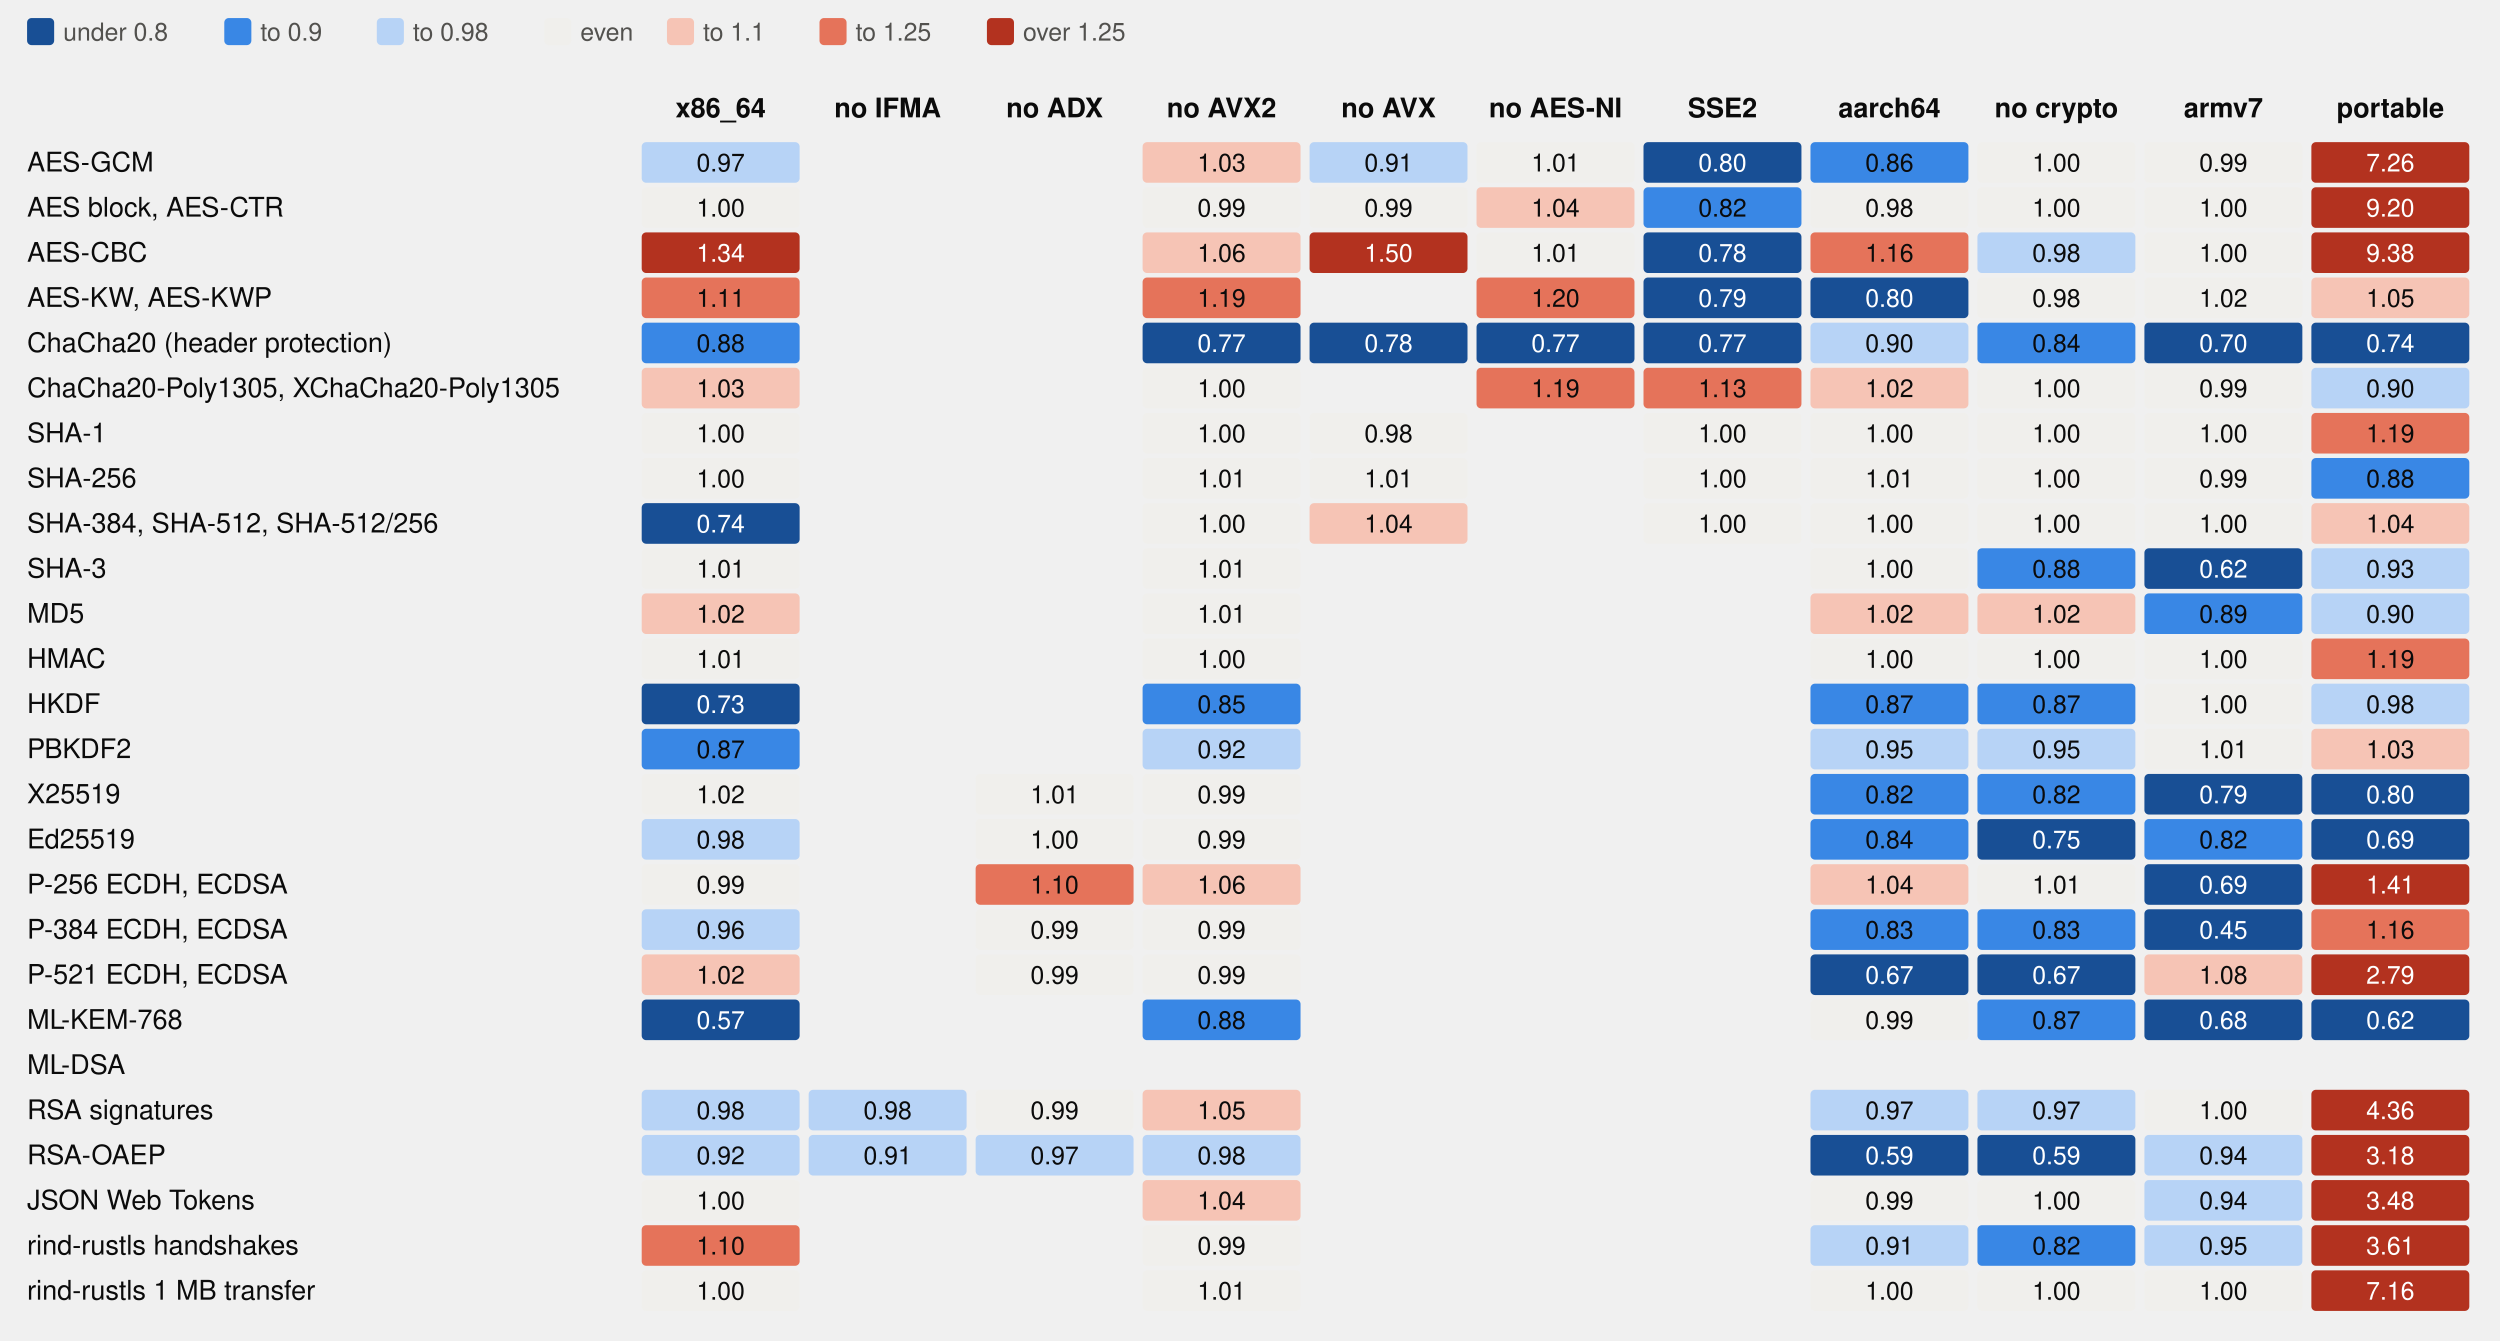
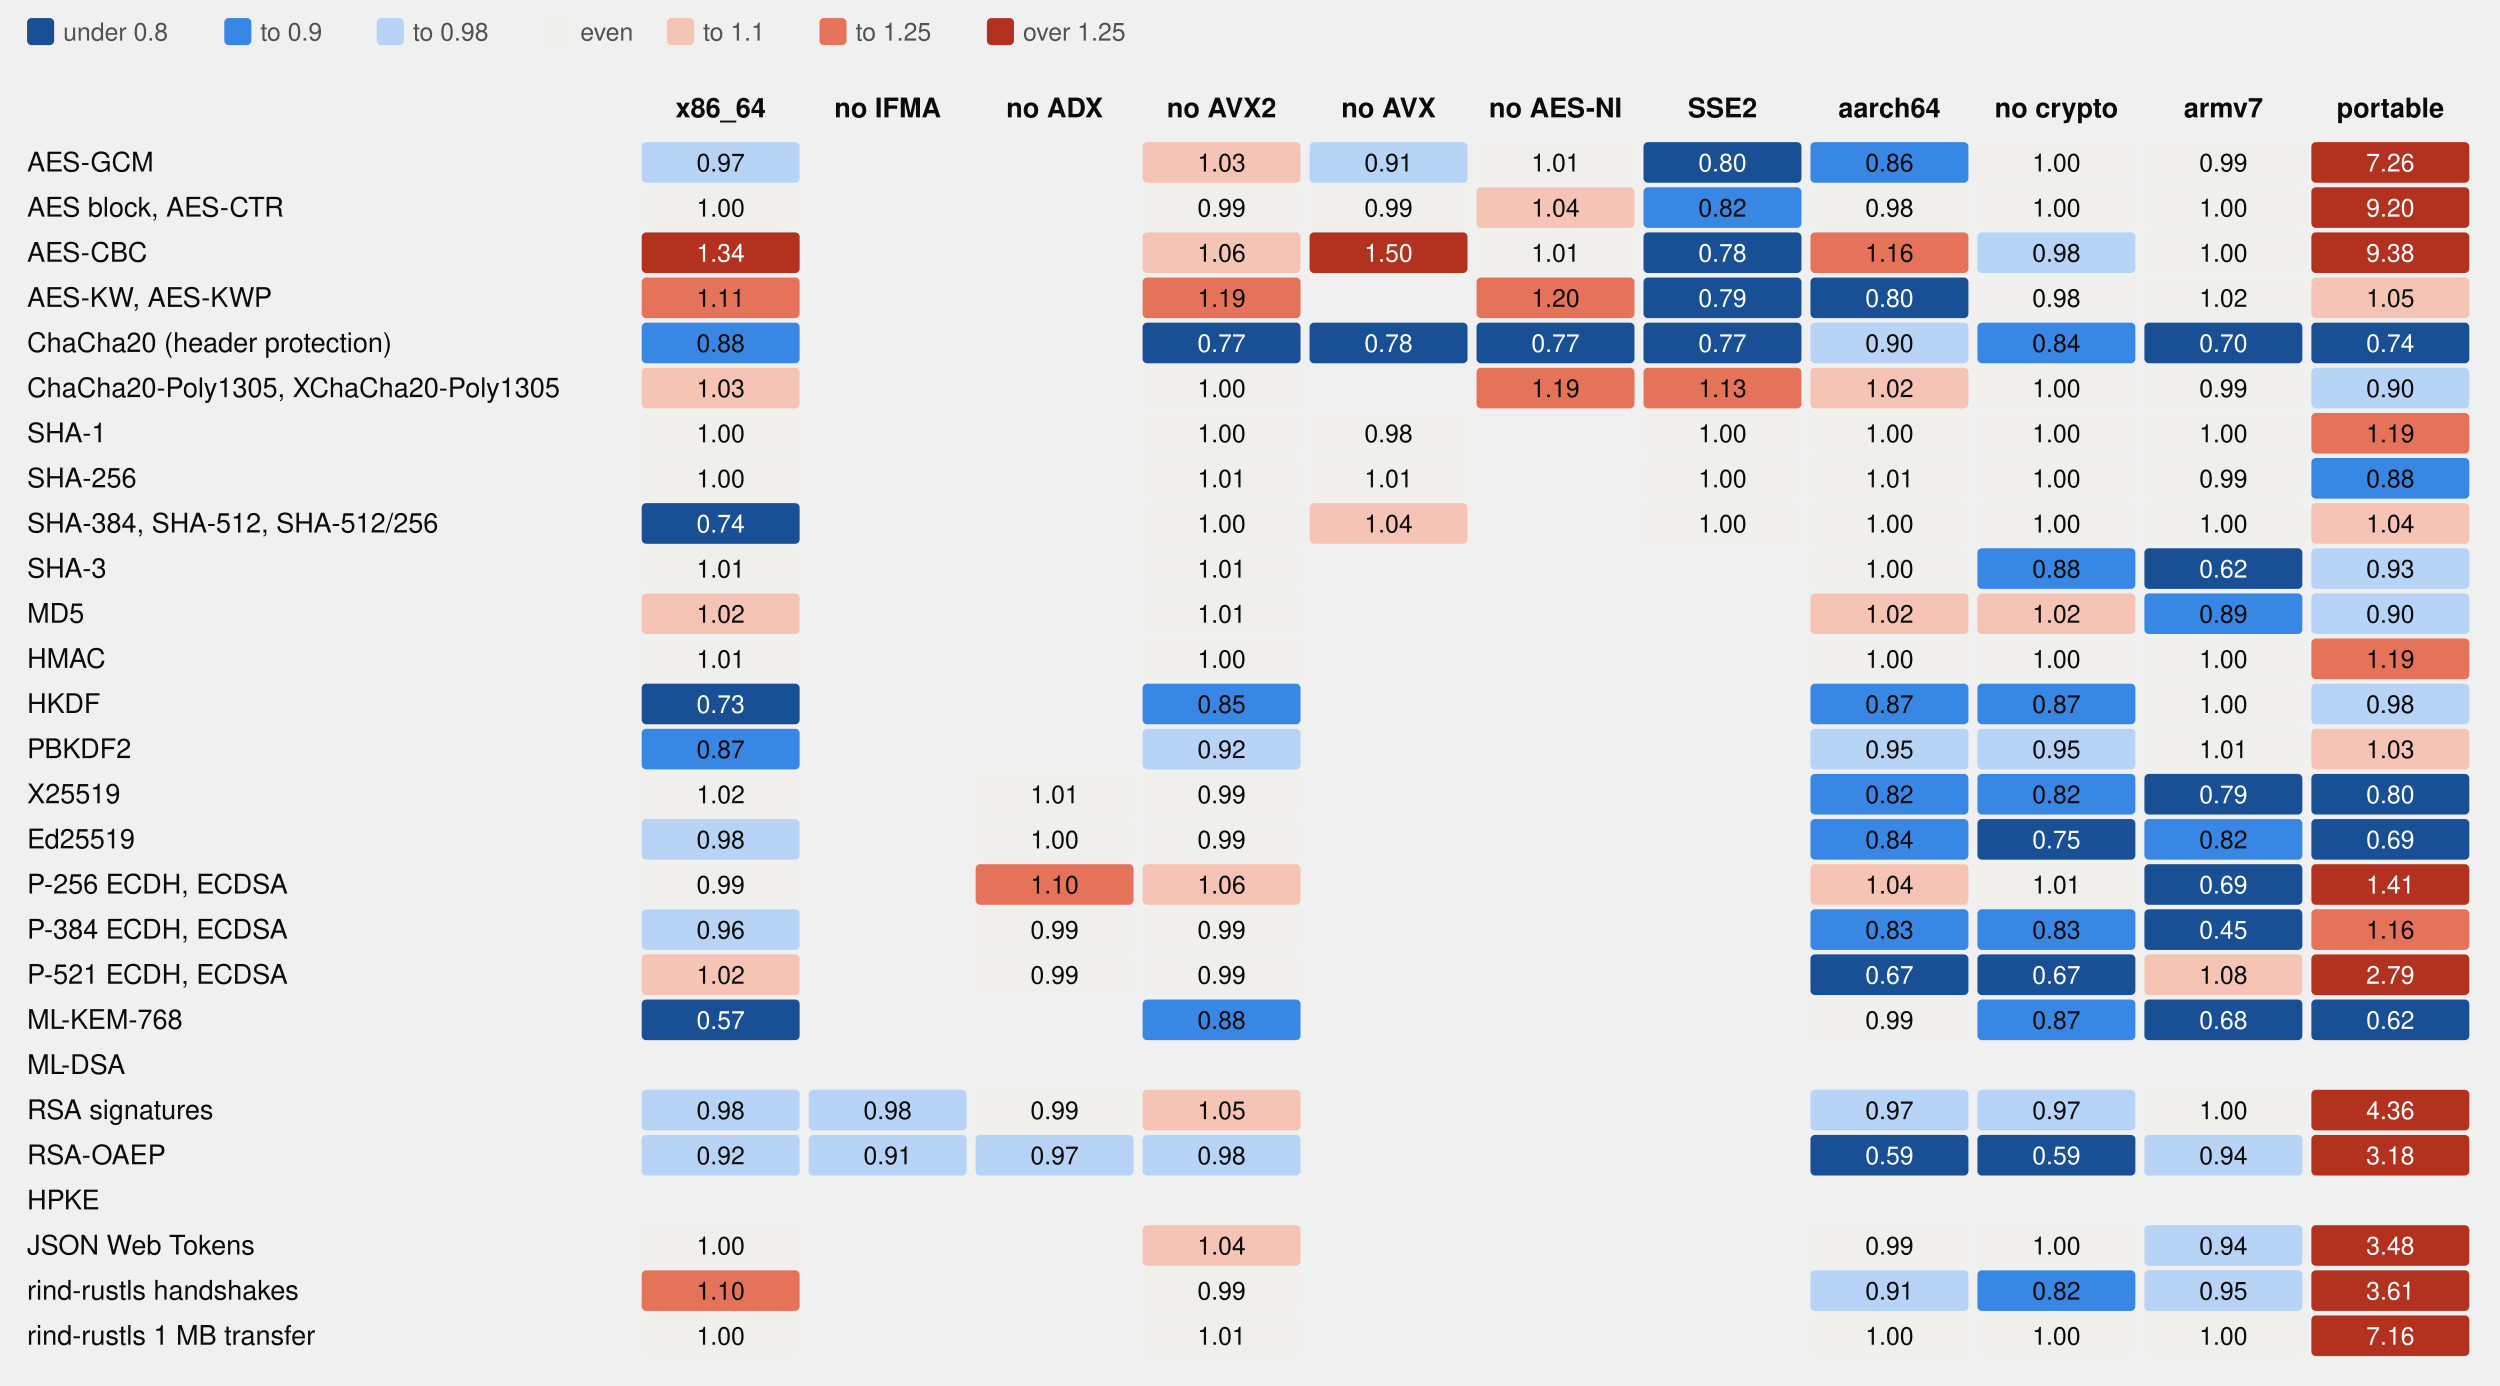
- <svg xmlns="http://www.w3.org/2000/svg" width="1108" height="594" viewBox="0 0 1108 594" font-family="-apple-system, BlinkMacSystemFont, 'Segoe UI', Helvetica, Arial, sans-serif" role="img">
+ <svg xmlns="http://www.w3.org/2000/svg" width="1108" height="614" viewBox="0 0 1108 614" font-family="-apple-system, BlinkMacSystemFont, 'Segoe UI', Helvetica, Arial, sans-serif" role="img">
  <rect x="12.0" y="8.0" width="12.0" height="12.0" rx="2" fill="#184f95" />
  <text x="28.0" y="18.0" font-size="11" text-anchor="start" font-weight="normal" fill="#52514e">under 0.8</text>
  <rect x="99.4" y="8.0" width="12.0" height="12.0" rx="2" fill="#3987e5" />
  <text x="115.4" y="18.0" font-size="11" text-anchor="start" font-weight="normal" fill="#52514e">to 0.9</text>
  <rect x="167.0" y="8.0" width="12.0" height="12.0" rx="2" fill="#b7d3f6" />
  <text x="183.0" y="18.0" font-size="11" text-anchor="start" font-weight="normal" fill="#52514e">to 0.98</text>
  <rect x="241.2" y="8.0" width="12.0" height="12.0" rx="2" fill="#f0efec" />
  <text x="257.2" y="18.0" font-size="11" text-anchor="start" font-weight="normal" fill="#52514e">even</text>
  <rect x="295.6" y="8.0" width="12.0" height="12.0" rx="2" fill="#f6c4b5" />
  <text x="311.6" y="18.0" font-size="11" text-anchor="start" font-weight="normal" fill="#52514e">to 1.1</text>
  <rect x="363.2" y="8.0" width="12.0" height="12.0" rx="2" fill="#e5735a" />
  <text x="379.2" y="18.0" font-size="11" text-anchor="start" font-weight="normal" fill="#52514e">to 1.25</text>
  <rect x="437.4" y="8.0" width="12.0" height="12.0" rx="2" fill="#b3321f" />
  <text x="453.4" y="18.0" font-size="11" text-anchor="start" font-weight="normal" fill="#52514e">over 1.25</text>
  <text x="319.4" y="52.0" font-size="12" text-anchor="middle" font-weight="bold" fill="#0b0b0b">x86_64</text>
  <text x="393.4" y="52.0" font-size="12" text-anchor="middle" font-weight="bold" fill="#0b0b0b">no IFMA</text>
  <text x="467.4" y="52.0" font-size="12" text-anchor="middle" font-weight="bold" fill="#0b0b0b">no ADX</text>
  <text x="541.4" y="52.0" font-size="12" text-anchor="middle" font-weight="bold" fill="#0b0b0b">no AVX2</text>
  <text x="615.4" y="52.0" font-size="12" text-anchor="middle" font-weight="bold" fill="#0b0b0b">no AVX</text>
  <text x="689.4" y="52.0" font-size="12" text-anchor="middle" font-weight="bold" fill="#0b0b0b">no AES-NI</text>
  <text x="763.4" y="52.0" font-size="12" text-anchor="middle" font-weight="bold" fill="#0b0b0b">SSE2</text>
  <text x="837.4" y="52.0" font-size="12" text-anchor="middle" font-weight="bold" fill="#0b0b0b">aarch64</text>
  <text x="911.4" y="52.0" font-size="12" text-anchor="middle" font-weight="bold" fill="#0b0b0b">no crypto</text>
  <text x="985.4" y="52.0" font-size="12" text-anchor="middle" font-weight="bold" fill="#0b0b0b">armv7</text>
  <text x="1059.4" y="52.0" font-size="12" text-anchor="middle" font-weight="bold" fill="#0b0b0b">portable</text>
  <text x="12.0" y="76.0" font-size="12" text-anchor="start" font-weight="normal" fill="#0b0b0b">AES-GCM</text>
  <rect x="284.4" y="63.0" width="70.0" height="18.0" rx="2" fill="#b7d3f6" />
  <text x="319.4" y="76.0" font-size="11" text-anchor="middle" font-weight="normal" fill="#0b0b0b">0.97</text>
  <rect x="506.4" y="63.0" width="70.0" height="18.0" rx="2" fill="#f6c4b5" />
  <text x="541.4" y="76.0" font-size="11" text-anchor="middle" font-weight="normal" fill="#0b0b0b">1.03</text>
  <rect x="580.4" y="63.0" width="70.0" height="18.0" rx="2" fill="#b7d3f6" />
  <text x="615.4" y="76.0" font-size="11" text-anchor="middle" font-weight="normal" fill="#0b0b0b">0.91</text>
  <rect x="654.4" y="63.0" width="70.0" height="18.0" rx="2" fill="#f0efec" />
  <text x="689.4" y="76.0" font-size="11" text-anchor="middle" font-weight="normal" fill="#0b0b0b">1.01</text>
  <rect x="728.4" y="63.0" width="70.0" height="18.0" rx="2" fill="#184f95" />
  <text x="763.4" y="76.0" font-size="11" text-anchor="middle" font-weight="normal" fill="#ffffff">0.80</text>
  <rect x="802.4" y="63.0" width="70.0" height="18.0" rx="2" fill="#3987e5" />
  <text x="837.4" y="76.0" font-size="11" text-anchor="middle" font-weight="normal" fill="#0b0b0b">0.86</text>
  <rect x="876.4" y="63.0" width="70.0" height="18.0" rx="2" fill="#f0efec" />
  <text x="911.4" y="76.0" font-size="11" text-anchor="middle" font-weight="normal" fill="#0b0b0b">1.00</text>
  <rect x="950.4" y="63.0" width="70.0" height="18.0" rx="2" fill="#f0efec" />
  <text x="985.4" y="76.0" font-size="11" text-anchor="middle" font-weight="normal" fill="#0b0b0b">0.99</text>
  <rect x="1024.4" y="63.0" width="70.0" height="18.0" rx="2" fill="#b3321f" />
  <text x="1059.4" y="76.0" font-size="11" text-anchor="middle" font-weight="normal" fill="#ffffff">7.26</text>
  <text x="12.0" y="96.0" font-size="12" text-anchor="start" font-weight="normal" fill="#0b0b0b">AES block, AES-CTR</text>
  <rect x="284.4" y="83.0" width="70.0" height="18.0" rx="2" fill="#f0efec" />
  <text x="319.4" y="96.0" font-size="11" text-anchor="middle" font-weight="normal" fill="#0b0b0b">1.00</text>
  <rect x="506.4" y="83.0" width="70.0" height="18.0" rx="2" fill="#f0efec" />
  <text x="541.4" y="96.0" font-size="11" text-anchor="middle" font-weight="normal" fill="#0b0b0b">0.99</text>
  <rect x="580.4" y="83.0" width="70.0" height="18.0" rx="2" fill="#f0efec" />
  <text x="615.4" y="96.0" font-size="11" text-anchor="middle" font-weight="normal" fill="#0b0b0b">0.99</text>
  <rect x="654.4" y="83.0" width="70.0" height="18.0" rx="2" fill="#f6c4b5" />
  <text x="689.4" y="96.0" font-size="11" text-anchor="middle" font-weight="normal" fill="#0b0b0b">1.04</text>
  <rect x="728.4" y="83.0" width="70.0" height="18.0" rx="2" fill="#3987e5" />
  <text x="763.4" y="96.0" font-size="11" text-anchor="middle" font-weight="normal" fill="#0b0b0b">0.82</text>
  <rect x="802.4" y="83.0" width="70.0" height="18.0" rx="2" fill="#f0efec" />
  <text x="837.4" y="96.0" font-size="11" text-anchor="middle" font-weight="normal" fill="#0b0b0b">0.98</text>
  <rect x="876.4" y="83.0" width="70.0" height="18.0" rx="2" fill="#f0efec" />
  <text x="911.4" y="96.0" font-size="11" text-anchor="middle" font-weight="normal" fill="#0b0b0b">1.00</text>
  <rect x="950.4" y="83.0" width="70.0" height="18.0" rx="2" fill="#f0efec" />
  <text x="985.4" y="96.0" font-size="11" text-anchor="middle" font-weight="normal" fill="#0b0b0b">1.00</text>
  <rect x="1024.4" y="83.0" width="70.0" height="18.0" rx="2" fill="#b3321f" />
  <text x="1059.4" y="96.0" font-size="11" text-anchor="middle" font-weight="normal" fill="#ffffff">9.20</text>
  <text x="12.0" y="116.0" font-size="12" text-anchor="start" font-weight="normal" fill="#0b0b0b">AES-CBC</text>
  <rect x="284.4" y="103.0" width="70.0" height="18.0" rx="2" fill="#b3321f" />
  <text x="319.4" y="116.0" font-size="11" text-anchor="middle" font-weight="normal" fill="#ffffff">1.34</text>
  <rect x="506.4" y="103.0" width="70.0" height="18.0" rx="2" fill="#f6c4b5" />
  <text x="541.4" y="116.0" font-size="11" text-anchor="middle" font-weight="normal" fill="#0b0b0b">1.06</text>
  <rect x="580.4" y="103.0" width="70.0" height="18.0" rx="2" fill="#b3321f" />
  <text x="615.4" y="116.0" font-size="11" text-anchor="middle" font-weight="normal" fill="#ffffff">1.50</text>
  <rect x="654.4" y="103.0" width="70.0" height="18.0" rx="2" fill="#f0efec" />
  <text x="689.4" y="116.0" font-size="11" text-anchor="middle" font-weight="normal" fill="#0b0b0b">1.01</text>
  <rect x="728.4" y="103.0" width="70.0" height="18.0" rx="2" fill="#184f95" />
  <text x="763.4" y="116.0" font-size="11" text-anchor="middle" font-weight="normal" fill="#ffffff">0.78</text>
  <rect x="802.4" y="103.0" width="70.0" height="18.0" rx="2" fill="#e5735a" />
  <text x="837.4" y="116.0" font-size="11" text-anchor="middle" font-weight="normal" fill="#0b0b0b">1.16</text>
  <rect x="876.4" y="103.0" width="70.0" height="18.0" rx="2" fill="#b7d3f6" />
  <text x="911.4" y="116.0" font-size="11" text-anchor="middle" font-weight="normal" fill="#0b0b0b">0.98</text>
  <rect x="950.4" y="103.0" width="70.0" height="18.0" rx="2" fill="#f0efec" />
  <text x="985.4" y="116.0" font-size="11" text-anchor="middle" font-weight="normal" fill="#0b0b0b">1.00</text>
  <rect x="1024.4" y="103.0" width="70.0" height="18.0" rx="2" fill="#b3321f" />
  <text x="1059.4" y="116.0" font-size="11" text-anchor="middle" font-weight="normal" fill="#ffffff">9.38</text>
  <text x="12.0" y="136.0" font-size="12" text-anchor="start" font-weight="normal" fill="#0b0b0b">AES-KW, AES-KWP</text>
  <rect x="284.4" y="123.0" width="70.0" height="18.0" rx="2" fill="#e5735a" />
  <text x="319.4" y="136.0" font-size="11" text-anchor="middle" font-weight="normal" fill="#0b0b0b">1.11</text>
  <rect x="506.4" y="123.0" width="70.0" height="18.0" rx="2" fill="#e5735a" />
  <text x="541.4" y="136.0" font-size="11" text-anchor="middle" font-weight="normal" fill="#0b0b0b">1.19</text>
  <rect x="654.4" y="123.0" width="70.0" height="18.0" rx="2" fill="#e5735a" />
  <text x="689.4" y="136.0" font-size="11" text-anchor="middle" font-weight="normal" fill="#0b0b0b">1.20</text>
  <rect x="728.4" y="123.0" width="70.0" height="18.0" rx="2" fill="#184f95" />
  <text x="763.4" y="136.0" font-size="11" text-anchor="middle" font-weight="normal" fill="#ffffff">0.79</text>
  <rect x="802.4" y="123.0" width="70.0" height="18.0" rx="2" fill="#184f95" />
  <text x="837.4" y="136.0" font-size="11" text-anchor="middle" font-weight="normal" fill="#ffffff">0.80</text>
  <rect x="876.4" y="123.0" width="70.0" height="18.0" rx="2" fill="#f0efec" />
  <text x="911.4" y="136.0" font-size="11" text-anchor="middle" font-weight="normal" fill="#0b0b0b">0.98</text>
  <rect x="950.4" y="123.0" width="70.0" height="18.0" rx="2" fill="#f0efec" />
  <text x="985.4" y="136.0" font-size="11" text-anchor="middle" font-weight="normal" fill="#0b0b0b">1.02</text>
  <rect x="1024.4" y="123.0" width="70.0" height="18.0" rx="2" fill="#f6c4b5" />
  <text x="1059.4" y="136.0" font-size="11" text-anchor="middle" font-weight="normal" fill="#0b0b0b">1.05</text>
  <text x="12.0" y="156.0" font-size="12" text-anchor="start" font-weight="normal" fill="#0b0b0b">ChaCha20 (header protection)</text>
  <rect x="284.4" y="143.0" width="70.0" height="18.0" rx="2" fill="#3987e5" />
  <text x="319.4" y="156.0" font-size="11" text-anchor="middle" font-weight="normal" fill="#0b0b0b">0.88</text>
  <rect x="506.4" y="143.0" width="70.0" height="18.0" rx="2" fill="#184f95" />
  <text x="541.4" y="156.0" font-size="11" text-anchor="middle" font-weight="normal" fill="#ffffff">0.77</text>
  <rect x="580.4" y="143.0" width="70.0" height="18.0" rx="2" fill="#184f95" />
  <text x="615.4" y="156.0" font-size="11" text-anchor="middle" font-weight="normal" fill="#ffffff">0.78</text>
  <rect x="654.4" y="143.0" width="70.0" height="18.0" rx="2" fill="#184f95" />
  <text x="689.4" y="156.0" font-size="11" text-anchor="middle" font-weight="normal" fill="#ffffff">0.77</text>
  <rect x="728.4" y="143.0" width="70.0" height="18.0" rx="2" fill="#184f95" />
  <text x="763.4" y="156.0" font-size="11" text-anchor="middle" font-weight="normal" fill="#ffffff">0.77</text>
  <rect x="802.4" y="143.0" width="70.0" height="18.0" rx="2" fill="#b7d3f6" />
  <text x="837.4" y="156.0" font-size="11" text-anchor="middle" font-weight="normal" fill="#0b0b0b">0.90</text>
  <rect x="876.4" y="143.0" width="70.0" height="18.0" rx="2" fill="#3987e5" />
  <text x="911.4" y="156.0" font-size="11" text-anchor="middle" font-weight="normal" fill="#0b0b0b">0.84</text>
  <rect x="950.4" y="143.0" width="70.0" height="18.0" rx="2" fill="#184f95" />
  <text x="985.4" y="156.0" font-size="11" text-anchor="middle" font-weight="normal" fill="#ffffff">0.70</text>
  <rect x="1024.4" y="143.0" width="70.0" height="18.0" rx="2" fill="#184f95" />
  <text x="1059.4" y="156.0" font-size="11" text-anchor="middle" font-weight="normal" fill="#ffffff">0.74</text>
  <text x="12.0" y="176.0" font-size="12" text-anchor="start" font-weight="normal" fill="#0b0b0b">ChaCha20-Poly1305, XChaCha20-Poly1305</text>
  <rect x="284.4" y="163.0" width="70.0" height="18.0" rx="2" fill="#f6c4b5" />
  <text x="319.4" y="176.0" font-size="11" text-anchor="middle" font-weight="normal" fill="#0b0b0b">1.03</text>
  <rect x="506.4" y="163.0" width="70.0" height="18.0" rx="2" fill="#f0efec" />
  <text x="541.4" y="176.0" font-size="11" text-anchor="middle" font-weight="normal" fill="#0b0b0b">1.00</text>
  <rect x="654.4" y="163.0" width="70.0" height="18.0" rx="2" fill="#e5735a" />
  <text x="689.4" y="176.0" font-size="11" text-anchor="middle" font-weight="normal" fill="#0b0b0b">1.19</text>
  <rect x="728.4" y="163.0" width="70.0" height="18.0" rx="2" fill="#e5735a" />
  <text x="763.4" y="176.0" font-size="11" text-anchor="middle" font-weight="normal" fill="#0b0b0b">1.13</text>
  <rect x="802.4" y="163.0" width="70.0" height="18.0" rx="2" fill="#f6c4b5" />
  <text x="837.4" y="176.0" font-size="11" text-anchor="middle" font-weight="normal" fill="#0b0b0b">1.02</text>
  <rect x="876.4" y="163.0" width="70.0" height="18.0" rx="2" fill="#f0efec" />
  <text x="911.4" y="176.0" font-size="11" text-anchor="middle" font-weight="normal" fill="#0b0b0b">1.00</text>
  <rect x="950.4" y="163.0" width="70.0" height="18.0" rx="2" fill="#f0efec" />
  <text x="985.4" y="176.0" font-size="11" text-anchor="middle" font-weight="normal" fill="#0b0b0b">0.99</text>
  <rect x="1024.4" y="163.0" width="70.0" height="18.0" rx="2" fill="#b7d3f6" />
  <text x="1059.4" y="176.0" font-size="11" text-anchor="middle" font-weight="normal" fill="#0b0b0b">0.90</text>
  <text x="12.0" y="196.0" font-size="12" text-anchor="start" font-weight="normal" fill="#0b0b0b">SHA-1</text>
  <rect x="284.4" y="183.0" width="70.0" height="18.0" rx="2" fill="#f0efec" />
  <text x="319.4" y="196.0" font-size="11" text-anchor="middle" font-weight="normal" fill="#0b0b0b">1.00</text>
  <rect x="506.4" y="183.0" width="70.0" height="18.0" rx="2" fill="#f0efec" />
  <text x="541.4" y="196.0" font-size="11" text-anchor="middle" font-weight="normal" fill="#0b0b0b">1.00</text>
  <rect x="580.4" y="183.0" width="70.0" height="18.0" rx="2" fill="#f0efec" />
  <text x="615.4" y="196.0" font-size="11" text-anchor="middle" font-weight="normal" fill="#0b0b0b">0.98</text>
  <rect x="728.4" y="183.0" width="70.0" height="18.0" rx="2" fill="#f0efec" />
  <text x="763.4" y="196.0" font-size="11" text-anchor="middle" font-weight="normal" fill="#0b0b0b">1.00</text>
  <rect x="802.4" y="183.0" width="70.0" height="18.0" rx="2" fill="#f0efec" />
  <text x="837.4" y="196.0" font-size="11" text-anchor="middle" font-weight="normal" fill="#0b0b0b">1.00</text>
  <rect x="876.4" y="183.0" width="70.0" height="18.0" rx="2" fill="#f0efec" />
  <text x="911.4" y="196.0" font-size="11" text-anchor="middle" font-weight="normal" fill="#0b0b0b">1.00</text>
  <rect x="950.4" y="183.0" width="70.0" height="18.0" rx="2" fill="#f0efec" />
  <text x="985.4" y="196.0" font-size="11" text-anchor="middle" font-weight="normal" fill="#0b0b0b">1.00</text>
  <rect x="1024.4" y="183.0" width="70.0" height="18.0" rx="2" fill="#e5735a" />
  <text x="1059.4" y="196.0" font-size="11" text-anchor="middle" font-weight="normal" fill="#0b0b0b">1.19</text>
  <text x="12.0" y="216.0" font-size="12" text-anchor="start" font-weight="normal" fill="#0b0b0b">SHA-256</text>
  <rect x="284.4" y="203.0" width="70.0" height="18.0" rx="2" fill="#f0efec" />
  <text x="319.4" y="216.0" font-size="11" text-anchor="middle" font-weight="normal" fill="#0b0b0b">1.00</text>
  <rect x="506.4" y="203.0" width="70.0" height="18.0" rx="2" fill="#f0efec" />
  <text x="541.4" y="216.0" font-size="11" text-anchor="middle" font-weight="normal" fill="#0b0b0b">1.01</text>
  <rect x="580.4" y="203.0" width="70.0" height="18.0" rx="2" fill="#f0efec" />
  <text x="615.4" y="216.0" font-size="11" text-anchor="middle" font-weight="normal" fill="#0b0b0b">1.01</text>
  <rect x="728.4" y="203.0" width="70.0" height="18.0" rx="2" fill="#f0efec" />
  <text x="763.4" y="216.0" font-size="11" text-anchor="middle" font-weight="normal" fill="#0b0b0b">1.00</text>
  <rect x="802.4" y="203.0" width="70.0" height="18.0" rx="2" fill="#f0efec" />
  <text x="837.4" y="216.0" font-size="11" text-anchor="middle" font-weight="normal" fill="#0b0b0b">1.01</text>
  <rect x="876.4" y="203.0" width="70.0" height="18.0" rx="2" fill="#f0efec" />
  <text x="911.4" y="216.0" font-size="11" text-anchor="middle" font-weight="normal" fill="#0b0b0b">1.00</text>
  <rect x="950.4" y="203.0" width="70.0" height="18.0" rx="2" fill="#f0efec" />
  <text x="985.4" y="216.0" font-size="11" text-anchor="middle" font-weight="normal" fill="#0b0b0b">0.99</text>
  <rect x="1024.4" y="203.0" width="70.0" height="18.0" rx="2" fill="#3987e5" />
  <text x="1059.4" y="216.0" font-size="11" text-anchor="middle" font-weight="normal" fill="#0b0b0b">0.88</text>
  <text x="12.0" y="236.0" font-size="12" text-anchor="start" font-weight="normal" fill="#0b0b0b">SHA-384, SHA-512, SHA-512/256</text>
  <rect x="284.4" y="223.0" width="70.0" height="18.0" rx="2" fill="#184f95" />
  <text x="319.4" y="236.0" font-size="11" text-anchor="middle" font-weight="normal" fill="#ffffff">0.74</text>
  <rect x="506.4" y="223.0" width="70.0" height="18.0" rx="2" fill="#f0efec" />
  <text x="541.4" y="236.0" font-size="11" text-anchor="middle" font-weight="normal" fill="#0b0b0b">1.00</text>
  <rect x="580.4" y="223.0" width="70.0" height="18.0" rx="2" fill="#f6c4b5" />
  <text x="615.4" y="236.0" font-size="11" text-anchor="middle" font-weight="normal" fill="#0b0b0b">1.04</text>
  <rect x="728.4" y="223.0" width="70.0" height="18.0" rx="2" fill="#f0efec" />
  <text x="763.4" y="236.0" font-size="11" text-anchor="middle" font-weight="normal" fill="#0b0b0b">1.00</text>
  <rect x="802.4" y="223.0" width="70.0" height="18.0" rx="2" fill="#f0efec" />
  <text x="837.4" y="236.0" font-size="11" text-anchor="middle" font-weight="normal" fill="#0b0b0b">1.00</text>
  <rect x="876.4" y="223.0" width="70.0" height="18.0" rx="2" fill="#f0efec" />
  <text x="911.4" y="236.0" font-size="11" text-anchor="middle" font-weight="normal" fill="#0b0b0b">1.00</text>
  <rect x="950.4" y="223.0" width="70.0" height="18.0" rx="2" fill="#f0efec" />
  <text x="985.4" y="236.0" font-size="11" text-anchor="middle" font-weight="normal" fill="#0b0b0b">1.00</text>
  <rect x="1024.4" y="223.0" width="70.0" height="18.0" rx="2" fill="#f6c4b5" />
  <text x="1059.4" y="236.0" font-size="11" text-anchor="middle" font-weight="normal" fill="#0b0b0b">1.04</text>
  <text x="12.0" y="256.0" font-size="12" text-anchor="start" font-weight="normal" fill="#0b0b0b">SHA-3</text>
  <rect x="284.4" y="243.0" width="70.0" height="18.0" rx="2" fill="#f0efec" />
  <text x="319.4" y="256.0" font-size="11" text-anchor="middle" font-weight="normal" fill="#0b0b0b">1.01</text>
  <rect x="506.4" y="243.0" width="70.0" height="18.0" rx="2" fill="#f0efec" />
  <text x="541.4" y="256.0" font-size="11" text-anchor="middle" font-weight="normal" fill="#0b0b0b">1.01</text>
  <rect x="802.4" y="243.0" width="70.0" height="18.0" rx="2" fill="#f0efec" />
  <text x="837.4" y="256.0" font-size="11" text-anchor="middle" font-weight="normal" fill="#0b0b0b">1.00</text>
  <rect x="876.4" y="243.0" width="70.0" height="18.0" rx="2" fill="#3987e5" />
  <text x="911.4" y="256.0" font-size="11" text-anchor="middle" font-weight="normal" fill="#0b0b0b">0.88</text>
  <rect x="950.4" y="243.0" width="70.0" height="18.0" rx="2" fill="#184f95" />
  <text x="985.4" y="256.0" font-size="11" text-anchor="middle" font-weight="normal" fill="#ffffff">0.62</text>
  <rect x="1024.4" y="243.0" width="70.0" height="18.0" rx="2" fill="#b7d3f6" />
  <text x="1059.4" y="256.0" font-size="11" text-anchor="middle" font-weight="normal" fill="#0b0b0b">0.93</text>
  <text x="12.0" y="276.0" font-size="12" text-anchor="start" font-weight="normal" fill="#0b0b0b">MD5</text>
  <rect x="284.4" y="263.0" width="70.0" height="18.0" rx="2" fill="#f6c4b5" />
  <text x="319.4" y="276.0" font-size="11" text-anchor="middle" font-weight="normal" fill="#0b0b0b">1.02</text>
  <rect x="506.4" y="263.0" width="70.0" height="18.0" rx="2" fill="#f0efec" />
  <text x="541.4" y="276.0" font-size="11" text-anchor="middle" font-weight="normal" fill="#0b0b0b">1.01</text>
  <rect x="802.4" y="263.0" width="70.0" height="18.0" rx="2" fill="#f6c4b5" />
  <text x="837.4" y="276.0" font-size="11" text-anchor="middle" font-weight="normal" fill="#0b0b0b">1.02</text>
  <rect x="876.4" y="263.0" width="70.0" height="18.0" rx="2" fill="#f6c4b5" />
  <text x="911.4" y="276.0" font-size="11" text-anchor="middle" font-weight="normal" fill="#0b0b0b">1.02</text>
  <rect x="950.4" y="263.0" width="70.0" height="18.0" rx="2" fill="#3987e5" />
  <text x="985.4" y="276.0" font-size="11" text-anchor="middle" font-weight="normal" fill="#0b0b0b">0.89</text>
  <rect x="1024.4" y="263.0" width="70.0" height="18.0" rx="2" fill="#b7d3f6" />
  <text x="1059.4" y="276.0" font-size="11" text-anchor="middle" font-weight="normal" fill="#0b0b0b">0.90</text>
  <text x="12.0" y="296.0" font-size="12" text-anchor="start" font-weight="normal" fill="#0b0b0b">HMAC</text>
  <rect x="284.4" y="283.0" width="70.0" height="18.0" rx="2" fill="#f0efec" />
  <text x="319.4" y="296.0" font-size="11" text-anchor="middle" font-weight="normal" fill="#0b0b0b">1.01</text>
  <rect x="506.4" y="283.0" width="70.0" height="18.0" rx="2" fill="#f0efec" />
  <text x="541.4" y="296.0" font-size="11" text-anchor="middle" font-weight="normal" fill="#0b0b0b">1.00</text>
  <rect x="802.4" y="283.0" width="70.0" height="18.0" rx="2" fill="#f0efec" />
  <text x="837.4" y="296.0" font-size="11" text-anchor="middle" font-weight="normal" fill="#0b0b0b">1.00</text>
  <rect x="876.4" y="283.0" width="70.0" height="18.0" rx="2" fill="#f0efec" />
  <text x="911.4" y="296.0" font-size="11" text-anchor="middle" font-weight="normal" fill="#0b0b0b">1.00</text>
  <rect x="950.4" y="283.0" width="70.0" height="18.0" rx="2" fill="#f0efec" />
  <text x="985.4" y="296.0" font-size="11" text-anchor="middle" font-weight="normal" fill="#0b0b0b">1.00</text>
  <rect x="1024.4" y="283.0" width="70.0" height="18.0" rx="2" fill="#e5735a" />
  <text x="1059.4" y="296.0" font-size="11" text-anchor="middle" font-weight="normal" fill="#0b0b0b">1.19</text>
  <text x="12.0" y="316.0" font-size="12" text-anchor="start" font-weight="normal" fill="#0b0b0b">HKDF</text>
  <rect x="284.4" y="303.0" width="70.0" height="18.0" rx="2" fill="#184f95" />
  <text x="319.4" y="316.0" font-size="11" text-anchor="middle" font-weight="normal" fill="#ffffff">0.73</text>
  <rect x="506.4" y="303.0" width="70.0" height="18.0" rx="2" fill="#3987e5" />
  <text x="541.4" y="316.0" font-size="11" text-anchor="middle" font-weight="normal" fill="#0b0b0b">0.85</text>
  <rect x="802.4" y="303.0" width="70.0" height="18.0" rx="2" fill="#3987e5" />
  <text x="837.4" y="316.0" font-size="11" text-anchor="middle" font-weight="normal" fill="#0b0b0b">0.87</text>
  <rect x="876.4" y="303.0" width="70.0" height="18.0" rx="2" fill="#3987e5" />
  <text x="911.4" y="316.0" font-size="11" text-anchor="middle" font-weight="normal" fill="#0b0b0b">0.87</text>
  <rect x="950.4" y="303.0" width="70.0" height="18.0" rx="2" fill="#f0efec" />
  <text x="985.4" y="316.0" font-size="11" text-anchor="middle" font-weight="normal" fill="#0b0b0b">1.00</text>
  <rect x="1024.4" y="303.0" width="70.0" height="18.0" rx="2" fill="#b7d3f6" />
  <text x="1059.4" y="316.0" font-size="11" text-anchor="middle" font-weight="normal" fill="#0b0b0b">0.98</text>
  <text x="12.0" y="336.0" font-size="12" text-anchor="start" font-weight="normal" fill="#0b0b0b">PBKDF2</text>
  <rect x="284.4" y="323.0" width="70.0" height="18.0" rx="2" fill="#3987e5" />
  <text x="319.4" y="336.0" font-size="11" text-anchor="middle" font-weight="normal" fill="#0b0b0b">0.87</text>
  <rect x="506.4" y="323.0" width="70.0" height="18.0" rx="2" fill="#b7d3f6" />
  <text x="541.4" y="336.0" font-size="11" text-anchor="middle" font-weight="normal" fill="#0b0b0b">0.92</text>
  <rect x="802.4" y="323.0" width="70.0" height="18.0" rx="2" fill="#b7d3f6" />
  <text x="837.4" y="336.0" font-size="11" text-anchor="middle" font-weight="normal" fill="#0b0b0b">0.95</text>
  <rect x="876.4" y="323.0" width="70.0" height="18.0" rx="2" fill="#b7d3f6" />
  <text x="911.4" y="336.0" font-size="11" text-anchor="middle" font-weight="normal" fill="#0b0b0b">0.95</text>
  <rect x="950.4" y="323.0" width="70.0" height="18.0" rx="2" fill="#f0efec" />
  <text x="985.4" y="336.0" font-size="11" text-anchor="middle" font-weight="normal" fill="#0b0b0b">1.01</text>
  <rect x="1024.4" y="323.0" width="70.0" height="18.0" rx="2" fill="#f6c4b5" />
  <text x="1059.4" y="336.0" font-size="11" text-anchor="middle" font-weight="normal" fill="#0b0b0b">1.03</text>
  <text x="12.0" y="356.0" font-size="12" text-anchor="start" font-weight="normal" fill="#0b0b0b">X25519</text>
  <rect x="284.4" y="343.0" width="70.0" height="18.0" rx="2" fill="#f0efec" />
  <text x="319.4" y="356.0" font-size="11" text-anchor="middle" font-weight="normal" fill="#0b0b0b">1.02</text>
  <rect x="432.4" y="343.0" width="70.0" height="18.0" rx="2" fill="#f0efec" />
  <text x="467.4" y="356.0" font-size="11" text-anchor="middle" font-weight="normal" fill="#0b0b0b">1.01</text>
  <rect x="506.4" y="343.0" width="70.0" height="18.0" rx="2" fill="#f0efec" />
  <text x="541.4" y="356.0" font-size="11" text-anchor="middle" font-weight="normal" fill="#0b0b0b">0.99</text>
  <rect x="802.4" y="343.0" width="70.0" height="18.0" rx="2" fill="#3987e5" />
  <text x="837.4" y="356.0" font-size="11" text-anchor="middle" font-weight="normal" fill="#0b0b0b">0.82</text>
  <rect x="876.4" y="343.0" width="70.0" height="18.0" rx="2" fill="#3987e5" />
  <text x="911.4" y="356.0" font-size="11" text-anchor="middle" font-weight="normal" fill="#0b0b0b">0.82</text>
  <rect x="950.4" y="343.0" width="70.0" height="18.0" rx="2" fill="#184f95" />
  <text x="985.4" y="356.0" font-size="11" text-anchor="middle" font-weight="normal" fill="#ffffff">0.79</text>
  <rect x="1024.4" y="343.0" width="70.0" height="18.0" rx="2" fill="#184f95" />
  <text x="1059.4" y="356.0" font-size="11" text-anchor="middle" font-weight="normal" fill="#ffffff">0.80</text>
  <text x="12.0" y="376.0" font-size="12" text-anchor="start" font-weight="normal" fill="#0b0b0b">Ed25519</text>
  <rect x="284.4" y="363.0" width="70.0" height="18.0" rx="2" fill="#b7d3f6" />
  <text x="319.4" y="376.0" font-size="11" text-anchor="middle" font-weight="normal" fill="#0b0b0b">0.98</text>
  <rect x="432.4" y="363.0" width="70.0" height="18.0" rx="2" fill="#f0efec" />
  <text x="467.4" y="376.0" font-size="11" text-anchor="middle" font-weight="normal" fill="#0b0b0b">1.00</text>
  <rect x="506.4" y="363.0" width="70.0" height="18.0" rx="2" fill="#f0efec" />
  <text x="541.4" y="376.0" font-size="11" text-anchor="middle" font-weight="normal" fill="#0b0b0b">0.99</text>
  <rect x="802.4" y="363.0" width="70.0" height="18.0" rx="2" fill="#3987e5" />
  <text x="837.4" y="376.0" font-size="11" text-anchor="middle" font-weight="normal" fill="#0b0b0b">0.84</text>
  <rect x="876.4" y="363.0" width="70.0" height="18.0" rx="2" fill="#184f95" />
  <text x="911.4" y="376.0" font-size="11" text-anchor="middle" font-weight="normal" fill="#ffffff">0.75</text>
  <rect x="950.4" y="363.0" width="70.0" height="18.0" rx="2" fill="#3987e5" />
  <text x="985.4" y="376.0" font-size="11" text-anchor="middle" font-weight="normal" fill="#0b0b0b">0.82</text>
  <rect x="1024.4" y="363.0" width="70.0" height="18.0" rx="2" fill="#184f95" />
  <text x="1059.4" y="376.0" font-size="11" text-anchor="middle" font-weight="normal" fill="#ffffff">0.69</text>
  <text x="12.0" y="396.0" font-size="12" text-anchor="start" font-weight="normal" fill="#0b0b0b">P-256 ECDH, ECDSA</text>
  <rect x="284.4" y="383.0" width="70.0" height="18.0" rx="2" fill="#f0efec" />
  <text x="319.4" y="396.0" font-size="11" text-anchor="middle" font-weight="normal" fill="#0b0b0b">0.99</text>
  <rect x="432.4" y="383.0" width="70.0" height="18.0" rx="2" fill="#e5735a" />
  <text x="467.4" y="396.0" font-size="11" text-anchor="middle" font-weight="normal" fill="#0b0b0b">1.10</text>
  <rect x="506.4" y="383.0" width="70.0" height="18.0" rx="2" fill="#f6c4b5" />
  <text x="541.4" y="396.0" font-size="11" text-anchor="middle" font-weight="normal" fill="#0b0b0b">1.06</text>
  <rect x="802.4" y="383.0" width="70.0" height="18.0" rx="2" fill="#f6c4b5" />
  <text x="837.4" y="396.0" font-size="11" text-anchor="middle" font-weight="normal" fill="#0b0b0b">1.04</text>
  <rect x="876.4" y="383.0" width="70.0" height="18.0" rx="2" fill="#f0efec" />
  <text x="911.4" y="396.0" font-size="11" text-anchor="middle" font-weight="normal" fill="#0b0b0b">1.01</text>
  <rect x="950.4" y="383.0" width="70.0" height="18.0" rx="2" fill="#184f95" />
  <text x="985.4" y="396.0" font-size="11" text-anchor="middle" font-weight="normal" fill="#ffffff">0.69</text>
  <rect x="1024.4" y="383.0" width="70.0" height="18.0" rx="2" fill="#b3321f" />
  <text x="1059.4" y="396.0" font-size="11" text-anchor="middle" font-weight="normal" fill="#ffffff">1.41</text>
  <text x="12.0" y="416.0" font-size="12" text-anchor="start" font-weight="normal" fill="#0b0b0b">P-384 ECDH, ECDSA</text>
  <rect x="284.4" y="403.0" width="70.0" height="18.0" rx="2" fill="#b7d3f6" />
  <text x="319.4" y="416.0" font-size="11" text-anchor="middle" font-weight="normal" fill="#0b0b0b">0.96</text>
  <rect x="432.4" y="403.0" width="70.0" height="18.0" rx="2" fill="#f0efec" />
  <text x="467.4" y="416.0" font-size="11" text-anchor="middle" font-weight="normal" fill="#0b0b0b">0.99</text>
  <rect x="506.4" y="403.0" width="70.0" height="18.0" rx="2" fill="#f0efec" />
  <text x="541.4" y="416.0" font-size="11" text-anchor="middle" font-weight="normal" fill="#0b0b0b">0.99</text>
  <rect x="802.4" y="403.0" width="70.0" height="18.0" rx="2" fill="#3987e5" />
  <text x="837.4" y="416.0" font-size="11" text-anchor="middle" font-weight="normal" fill="#0b0b0b">0.83</text>
  <rect x="876.4" y="403.0" width="70.0" height="18.0" rx="2" fill="#3987e5" />
  <text x="911.4" y="416.0" font-size="11" text-anchor="middle" font-weight="normal" fill="#0b0b0b">0.83</text>
  <rect x="950.4" y="403.0" width="70.0" height="18.0" rx="2" fill="#184f95" />
  <text x="985.4" y="416.0" font-size="11" text-anchor="middle" font-weight="normal" fill="#ffffff">0.45</text>
  <rect x="1024.4" y="403.0" width="70.0" height="18.0" rx="2" fill="#e5735a" />
  <text x="1059.4" y="416.0" font-size="11" text-anchor="middle" font-weight="normal" fill="#0b0b0b">1.16</text>
  <text x="12.0" y="436.0" font-size="12" text-anchor="start" font-weight="normal" fill="#0b0b0b">P-521 ECDH, ECDSA</text>
  <rect x="284.4" y="423.0" width="70.0" height="18.0" rx="2" fill="#f6c4b5" />
  <text x="319.4" y="436.0" font-size="11" text-anchor="middle" font-weight="normal" fill="#0b0b0b">1.02</text>
  <rect x="432.4" y="423.0" width="70.0" height="18.0" rx="2" fill="#f0efec" />
  <text x="467.4" y="436.0" font-size="11" text-anchor="middle" font-weight="normal" fill="#0b0b0b">0.99</text>
  <rect x="506.4" y="423.0" width="70.0" height="18.0" rx="2" fill="#f0efec" />
  <text x="541.4" y="436.0" font-size="11" text-anchor="middle" font-weight="normal" fill="#0b0b0b">0.99</text>
  <rect x="802.4" y="423.0" width="70.0" height="18.0" rx="2" fill="#184f95" />
  <text x="837.4" y="436.0" font-size="11" text-anchor="middle" font-weight="normal" fill="#ffffff">0.67</text>
  <rect x="876.4" y="423.0" width="70.0" height="18.0" rx="2" fill="#184f95" />
  <text x="911.4" y="436.0" font-size="11" text-anchor="middle" font-weight="normal" fill="#ffffff">0.67</text>
  <rect x="950.4" y="423.0" width="70.0" height="18.0" rx="2" fill="#f6c4b5" />
  <text x="985.4" y="436.0" font-size="11" text-anchor="middle" font-weight="normal" fill="#0b0b0b">1.08</text>
  <rect x="1024.4" y="423.0" width="70.0" height="18.0" rx="2" fill="#b3321f" />
  <text x="1059.4" y="436.0" font-size="11" text-anchor="middle" font-weight="normal" fill="#ffffff">2.79</text>
  <text x="12.0" y="456.0" font-size="12" text-anchor="start" font-weight="normal" fill="#0b0b0b">ML-KEM-768</text>
  <rect x="284.4" y="443.0" width="70.0" height="18.0" rx="2" fill="#184f95" />
  <text x="319.4" y="456.0" font-size="11" text-anchor="middle" font-weight="normal" fill="#ffffff">0.57</text>
  <rect x="506.4" y="443.0" width="70.0" height="18.0" rx="2" fill="#3987e5" />
  <text x="541.4" y="456.0" font-size="11" text-anchor="middle" font-weight="normal" fill="#0b0b0b">0.88</text>
  <rect x="802.4" y="443.0" width="70.0" height="18.0" rx="2" fill="#f0efec" />
  <text x="837.4" y="456.0" font-size="11" text-anchor="middle" font-weight="normal" fill="#0b0b0b">0.99</text>
  <rect x="876.4" y="443.0" width="70.0" height="18.0" rx="2" fill="#3987e5" />
  <text x="911.4" y="456.0" font-size="11" text-anchor="middle" font-weight="normal" fill="#0b0b0b">0.87</text>
  <rect x="950.4" y="443.0" width="70.0" height="18.0" rx="2" fill="#184f95" />
  <text x="985.4" y="456.0" font-size="11" text-anchor="middle" font-weight="normal" fill="#ffffff">0.68</text>
  <rect x="1024.4" y="443.0" width="70.0" height="18.0" rx="2" fill="#184f95" />
  <text x="1059.4" y="456.0" font-size="11" text-anchor="middle" font-weight="normal" fill="#ffffff">0.62</text>
  <text x="12.0" y="476.0" font-size="12" text-anchor="start" font-weight="normal" fill="#0b0b0b">ML-DSA</text>
  <text x="12.0" y="496.0" font-size="12" text-anchor="start" font-weight="normal" fill="#0b0b0b">RSA signatures</text>
  <rect x="284.4" y="483.0" width="70.0" height="18.0" rx="2" fill="#b7d3f6" />
  <text x="319.4" y="496.0" font-size="11" text-anchor="middle" font-weight="normal" fill="#0b0b0b">0.98</text>
  <rect x="358.4" y="483.0" width="70.0" height="18.0" rx="2" fill="#b7d3f6" />
  <text x="393.4" y="496.0" font-size="11" text-anchor="middle" font-weight="normal" fill="#0b0b0b">0.98</text>
  <rect x="432.4" y="483.0" width="70.0" height="18.0" rx="2" fill="#f0efec" />
  <text x="467.4" y="496.0" font-size="11" text-anchor="middle" font-weight="normal" fill="#0b0b0b">0.99</text>
  <rect x="506.4" y="483.0" width="70.0" height="18.0" rx="2" fill="#f6c4b5" />
  <text x="541.4" y="496.0" font-size="11" text-anchor="middle" font-weight="normal" fill="#0b0b0b">1.05</text>
  <rect x="802.4" y="483.0" width="70.0" height="18.0" rx="2" fill="#b7d3f6" />
  <text x="837.4" y="496.0" font-size="11" text-anchor="middle" font-weight="normal" fill="#0b0b0b">0.97</text>
  <rect x="876.4" y="483.0" width="70.0" height="18.0" rx="2" fill="#b7d3f6" />
  <text x="911.4" y="496.0" font-size="11" text-anchor="middle" font-weight="normal" fill="#0b0b0b">0.97</text>
  <rect x="950.4" y="483.0" width="70.0" height="18.0" rx="2" fill="#f0efec" />
  <text x="985.4" y="496.0" font-size="11" text-anchor="middle" font-weight="normal" fill="#0b0b0b">1.00</text>
  <rect x="1024.4" y="483.0" width="70.0" height="18.0" rx="2" fill="#b3321f" />
  <text x="1059.4" y="496.0" font-size="11" text-anchor="middle" font-weight="normal" fill="#ffffff">4.36</text>
  <text x="12.0" y="516.0" font-size="12" text-anchor="start" font-weight="normal" fill="#0b0b0b">RSA-OAEP</text>
  <rect x="284.4" y="503.0" width="70.0" height="18.0" rx="2" fill="#b7d3f6" />
  <text x="319.4" y="516.0" font-size="11" text-anchor="middle" font-weight="normal" fill="#0b0b0b">0.92</text>
  <rect x="358.4" y="503.0" width="70.0" height="18.0" rx="2" fill="#b7d3f6" />
  <text x="393.4" y="516.0" font-size="11" text-anchor="middle" font-weight="normal" fill="#0b0b0b">0.91</text>
  <rect x="432.4" y="503.0" width="70.0" height="18.0" rx="2" fill="#b7d3f6" />
  <text x="467.4" y="516.0" font-size="11" text-anchor="middle" font-weight="normal" fill="#0b0b0b">0.97</text>
  <rect x="506.4" y="503.0" width="70.0" height="18.0" rx="2" fill="#b7d3f6" />
  <text x="541.4" y="516.0" font-size="11" text-anchor="middle" font-weight="normal" fill="#0b0b0b">0.98</text>
  <rect x="802.4" y="503.0" width="70.0" height="18.0" rx="2" fill="#184f95" />
  <text x="837.4" y="516.0" font-size="11" text-anchor="middle" font-weight="normal" fill="#ffffff">0.59</text>
  <rect x="876.4" y="503.0" width="70.0" height="18.0" rx="2" fill="#184f95" />
  <text x="911.4" y="516.0" font-size="11" text-anchor="middle" font-weight="normal" fill="#ffffff">0.59</text>
  <rect x="950.4" y="503.0" width="70.0" height="18.0" rx="2" fill="#b7d3f6" />
  <text x="985.4" y="516.0" font-size="11" text-anchor="middle" font-weight="normal" fill="#0b0b0b">0.94</text>
  <rect x="1024.4" y="503.0" width="70.0" height="18.0" rx="2" fill="#b3321f" />
  <text x="1059.4" y="516.0" font-size="11" text-anchor="middle" font-weight="normal" fill="#ffffff">3.18</text>
-   <text x="12.0" y="536.0" font-size="12" text-anchor="start" font-weight="normal" fill="#0b0b0b">JSON Web Tokens</text>
-   <rect x="284.4" y="523.0" width="70.0" height="18.0" rx="2" fill="#f0efec" />
-   <text x="319.4" y="536.0" font-size="11" text-anchor="middle" font-weight="normal" fill="#0b0b0b">1.00</text>
-   <rect x="506.4" y="523.0" width="70.0" height="18.0" rx="2" fill="#f6c4b5" />
-   <text x="541.4" y="536.0" font-size="11" text-anchor="middle" font-weight="normal" fill="#0b0b0b">1.04</text>
-   <rect x="802.4" y="523.0" width="70.0" height="18.0" rx="2" fill="#f0efec" />
-   <text x="837.4" y="536.0" font-size="11" text-anchor="middle" font-weight="normal" fill="#0b0b0b">0.99</text>
-   <rect x="876.4" y="523.0" width="70.0" height="18.0" rx="2" fill="#f0efec" />
-   <text x="911.4" y="536.0" font-size="11" text-anchor="middle" font-weight="normal" fill="#0b0b0b">1.00</text>
-   <rect x="950.4" y="523.0" width="70.0" height="18.0" rx="2" fill="#b7d3f6" />
-   <text x="985.4" y="536.0" font-size="11" text-anchor="middle" font-weight="normal" fill="#0b0b0b">0.94</text>
-   <rect x="1024.4" y="523.0" width="70.0" height="18.0" rx="2" fill="#b3321f" />
-   <text x="1059.4" y="536.0" font-size="11" text-anchor="middle" font-weight="normal" fill="#ffffff">3.48</text>
-   <text x="12.0" y="556.0" font-size="12" text-anchor="start" font-weight="normal" fill="#0b0b0b">rind-rustls handshakes</text>
-   <rect x="284.4" y="543.0" width="70.0" height="18.0" rx="2" fill="#e5735a" />
-   <text x="319.4" y="556.0" font-size="11" text-anchor="middle" font-weight="normal" fill="#0b0b0b">1.10</text>
-   <rect x="506.4" y="543.0" width="70.0" height="18.0" rx="2" fill="#f0efec" />
-   <text x="541.4" y="556.0" font-size="11" text-anchor="middle" font-weight="normal" fill="#0b0b0b">0.99</text>
-   <rect x="802.4" y="543.0" width="70.0" height="18.0" rx="2" fill="#b7d3f6" />
-   <text x="837.4" y="556.0" font-size="11" text-anchor="middle" font-weight="normal" fill="#0b0b0b">0.91</text>
-   <rect x="876.4" y="543.0" width="70.0" height="18.0" rx="2" fill="#3987e5" />
-   <text x="911.4" y="556.0" font-size="11" text-anchor="middle" font-weight="normal" fill="#0b0b0b">0.82</text>
+   <text x="12.0" y="536.0" font-size="12" text-anchor="start" font-weight="normal" fill="#0b0b0b">HPKE</text>
+   <text x="12.0" y="556.0" font-size="12" text-anchor="start" font-weight="normal" fill="#0b0b0b">JSON Web Tokens</text>
+   <rect x="284.4" y="543.0" width="70.0" height="18.0" rx="2" fill="#f0efec" />
+   <text x="319.4" y="556.0" font-size="11" text-anchor="middle" font-weight="normal" fill="#0b0b0b">1.00</text>
+   <rect x="506.4" y="543.0" width="70.0" height="18.0" rx="2" fill="#f6c4b5" />
+   <text x="541.4" y="556.0" font-size="11" text-anchor="middle" font-weight="normal" fill="#0b0b0b">1.04</text>
+   <rect x="802.4" y="543.0" width="70.0" height="18.0" rx="2" fill="#f0efec" />
+   <text x="837.4" y="556.0" font-size="11" text-anchor="middle" font-weight="normal" fill="#0b0b0b">0.99</text>
+   <rect x="876.4" y="543.0" width="70.0" height="18.0" rx="2" fill="#f0efec" />
+   <text x="911.4" y="556.0" font-size="11" text-anchor="middle" font-weight="normal" fill="#0b0b0b">1.00</text>
  <rect x="950.4" y="543.0" width="70.0" height="18.0" rx="2" fill="#b7d3f6" />
-   <text x="985.4" y="556.0" font-size="11" text-anchor="middle" font-weight="normal" fill="#0b0b0b">0.95</text>
+   <text x="985.4" y="556.0" font-size="11" text-anchor="middle" font-weight="normal" fill="#0b0b0b">0.94</text>
  <rect x="1024.4" y="543.0" width="70.0" height="18.0" rx="2" fill="#b3321f" />
-   <text x="1059.4" y="556.0" font-size="11" text-anchor="middle" font-weight="normal" fill="#ffffff">3.61</text>
-   <text x="12.0" y="576.0" font-size="12" text-anchor="start" font-weight="normal" fill="#0b0b0b">rind-rustls 1 MB transfer</text>
-   <rect x="284.4" y="563.0" width="70.0" height="18.0" rx="2" fill="#f0efec" />
-   <text x="319.4" y="576.0" font-size="11" text-anchor="middle" font-weight="normal" fill="#0b0b0b">1.00</text>
+   <text x="1059.4" y="556.0" font-size="11" text-anchor="middle" font-weight="normal" fill="#ffffff">3.48</text>
+   <text x="12.0" y="576.0" font-size="12" text-anchor="start" font-weight="normal" fill="#0b0b0b">rind-rustls handshakes</text>
+   <rect x="284.4" y="563.0" width="70.0" height="18.0" rx="2" fill="#e5735a" />
+   <text x="319.4" y="576.0" font-size="11" text-anchor="middle" font-weight="normal" fill="#0b0b0b">1.10</text>
  <rect x="506.4" y="563.0" width="70.0" height="18.0" rx="2" fill="#f0efec" />
-   <text x="541.4" y="576.0" font-size="11" text-anchor="middle" font-weight="normal" fill="#0b0b0b">1.01</text>
-   <rect x="802.4" y="563.0" width="70.0" height="18.0" rx="2" fill="#f0efec" />
-   <text x="837.4" y="576.0" font-size="11" text-anchor="middle" font-weight="normal" fill="#0b0b0b">1.00</text>
-   <rect x="876.4" y="563.0" width="70.0" height="18.0" rx="2" fill="#f0efec" />
-   <text x="911.4" y="576.0" font-size="11" text-anchor="middle" font-weight="normal" fill="#0b0b0b">1.00</text>
-   <rect x="950.4" y="563.0" width="70.0" height="18.0" rx="2" fill="#f0efec" />
-   <text x="985.4" y="576.0" font-size="11" text-anchor="middle" font-weight="normal" fill="#0b0b0b">1.00</text>
+   <text x="541.4" y="576.0" font-size="11" text-anchor="middle" font-weight="normal" fill="#0b0b0b">0.99</text>
+   <rect x="802.4" y="563.0" width="70.0" height="18.0" rx="2" fill="#b7d3f6" />
+   <text x="837.4" y="576.0" font-size="11" text-anchor="middle" font-weight="normal" fill="#0b0b0b">0.91</text>
+   <rect x="876.4" y="563.0" width="70.0" height="18.0" rx="2" fill="#3987e5" />
+   <text x="911.4" y="576.0" font-size="11" text-anchor="middle" font-weight="normal" fill="#0b0b0b">0.82</text>
+   <rect x="950.4" y="563.0" width="70.0" height="18.0" rx="2" fill="#b7d3f6" />
+   <text x="985.4" y="576.0" font-size="11" text-anchor="middle" font-weight="normal" fill="#0b0b0b">0.95</text>
  <rect x="1024.4" y="563.0" width="70.0" height="18.0" rx="2" fill="#b3321f" />
-   <text x="1059.4" y="576.0" font-size="11" text-anchor="middle" font-weight="normal" fill="#ffffff">7.16</text>
+   <text x="1059.4" y="576.0" font-size="11" text-anchor="middle" font-weight="normal" fill="#ffffff">3.61</text>
+   <text x="12.0" y="596.0" font-size="12" text-anchor="start" font-weight="normal" fill="#0b0b0b">rind-rustls 1 MB transfer</text>
+   <rect x="284.4" y="583.0" width="70.0" height="18.0" rx="2" fill="#f0efec" />
+   <text x="319.4" y="596.0" font-size="11" text-anchor="middle" font-weight="normal" fill="#0b0b0b">1.00</text>
+   <rect x="506.4" y="583.0" width="70.0" height="18.0" rx="2" fill="#f0efec" />
+   <text x="541.4" y="596.0" font-size="11" text-anchor="middle" font-weight="normal" fill="#0b0b0b">1.01</text>
+   <rect x="802.4" y="583.0" width="70.0" height="18.0" rx="2" fill="#f0efec" />
+   <text x="837.4" y="596.0" font-size="11" text-anchor="middle" font-weight="normal" fill="#0b0b0b">1.00</text>
+   <rect x="876.4" y="583.0" width="70.0" height="18.0" rx="2" fill="#f0efec" />
+   <text x="911.4" y="596.0" font-size="11" text-anchor="middle" font-weight="normal" fill="#0b0b0b">1.00</text>
+   <rect x="950.4" y="583.0" width="70.0" height="18.0" rx="2" fill="#f0efec" />
+   <text x="985.4" y="596.0" font-size="11" text-anchor="middle" font-weight="normal" fill="#0b0b0b">1.00</text>
+   <rect x="1024.4" y="583.0" width="70.0" height="18.0" rx="2" fill="#b3321f" />
+   <text x="1059.4" y="596.0" font-size="11" text-anchor="middle" font-weight="normal" fill="#ffffff">7.16</text>
</svg>
